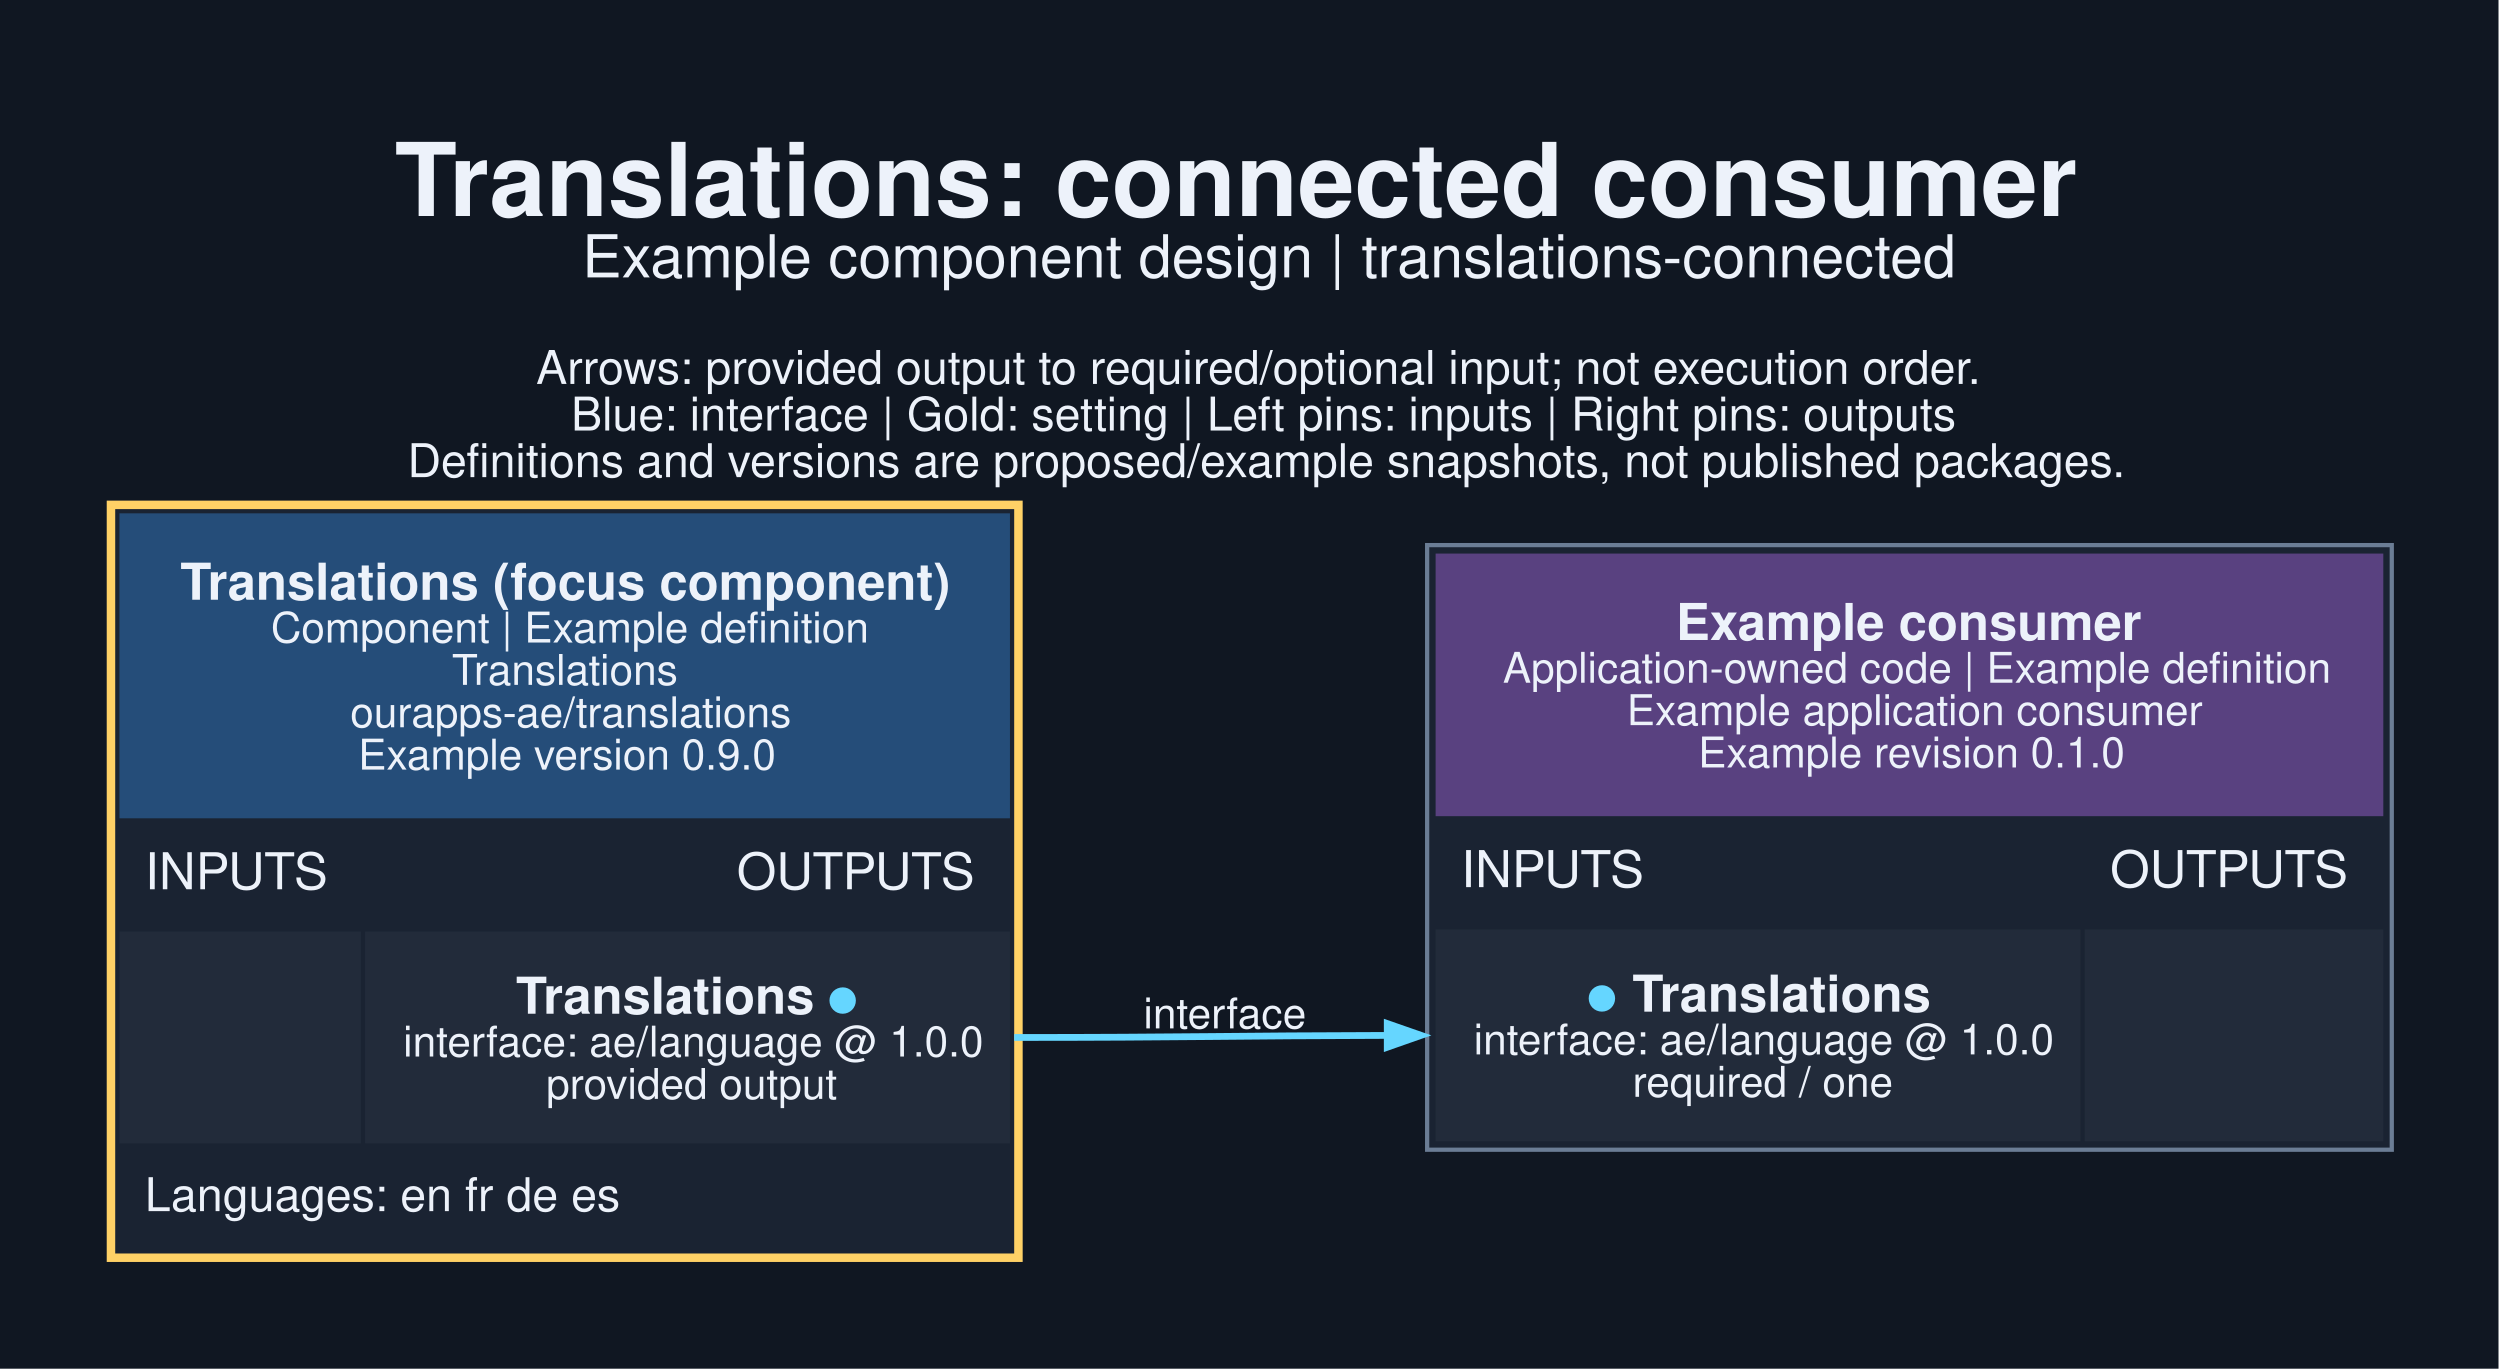
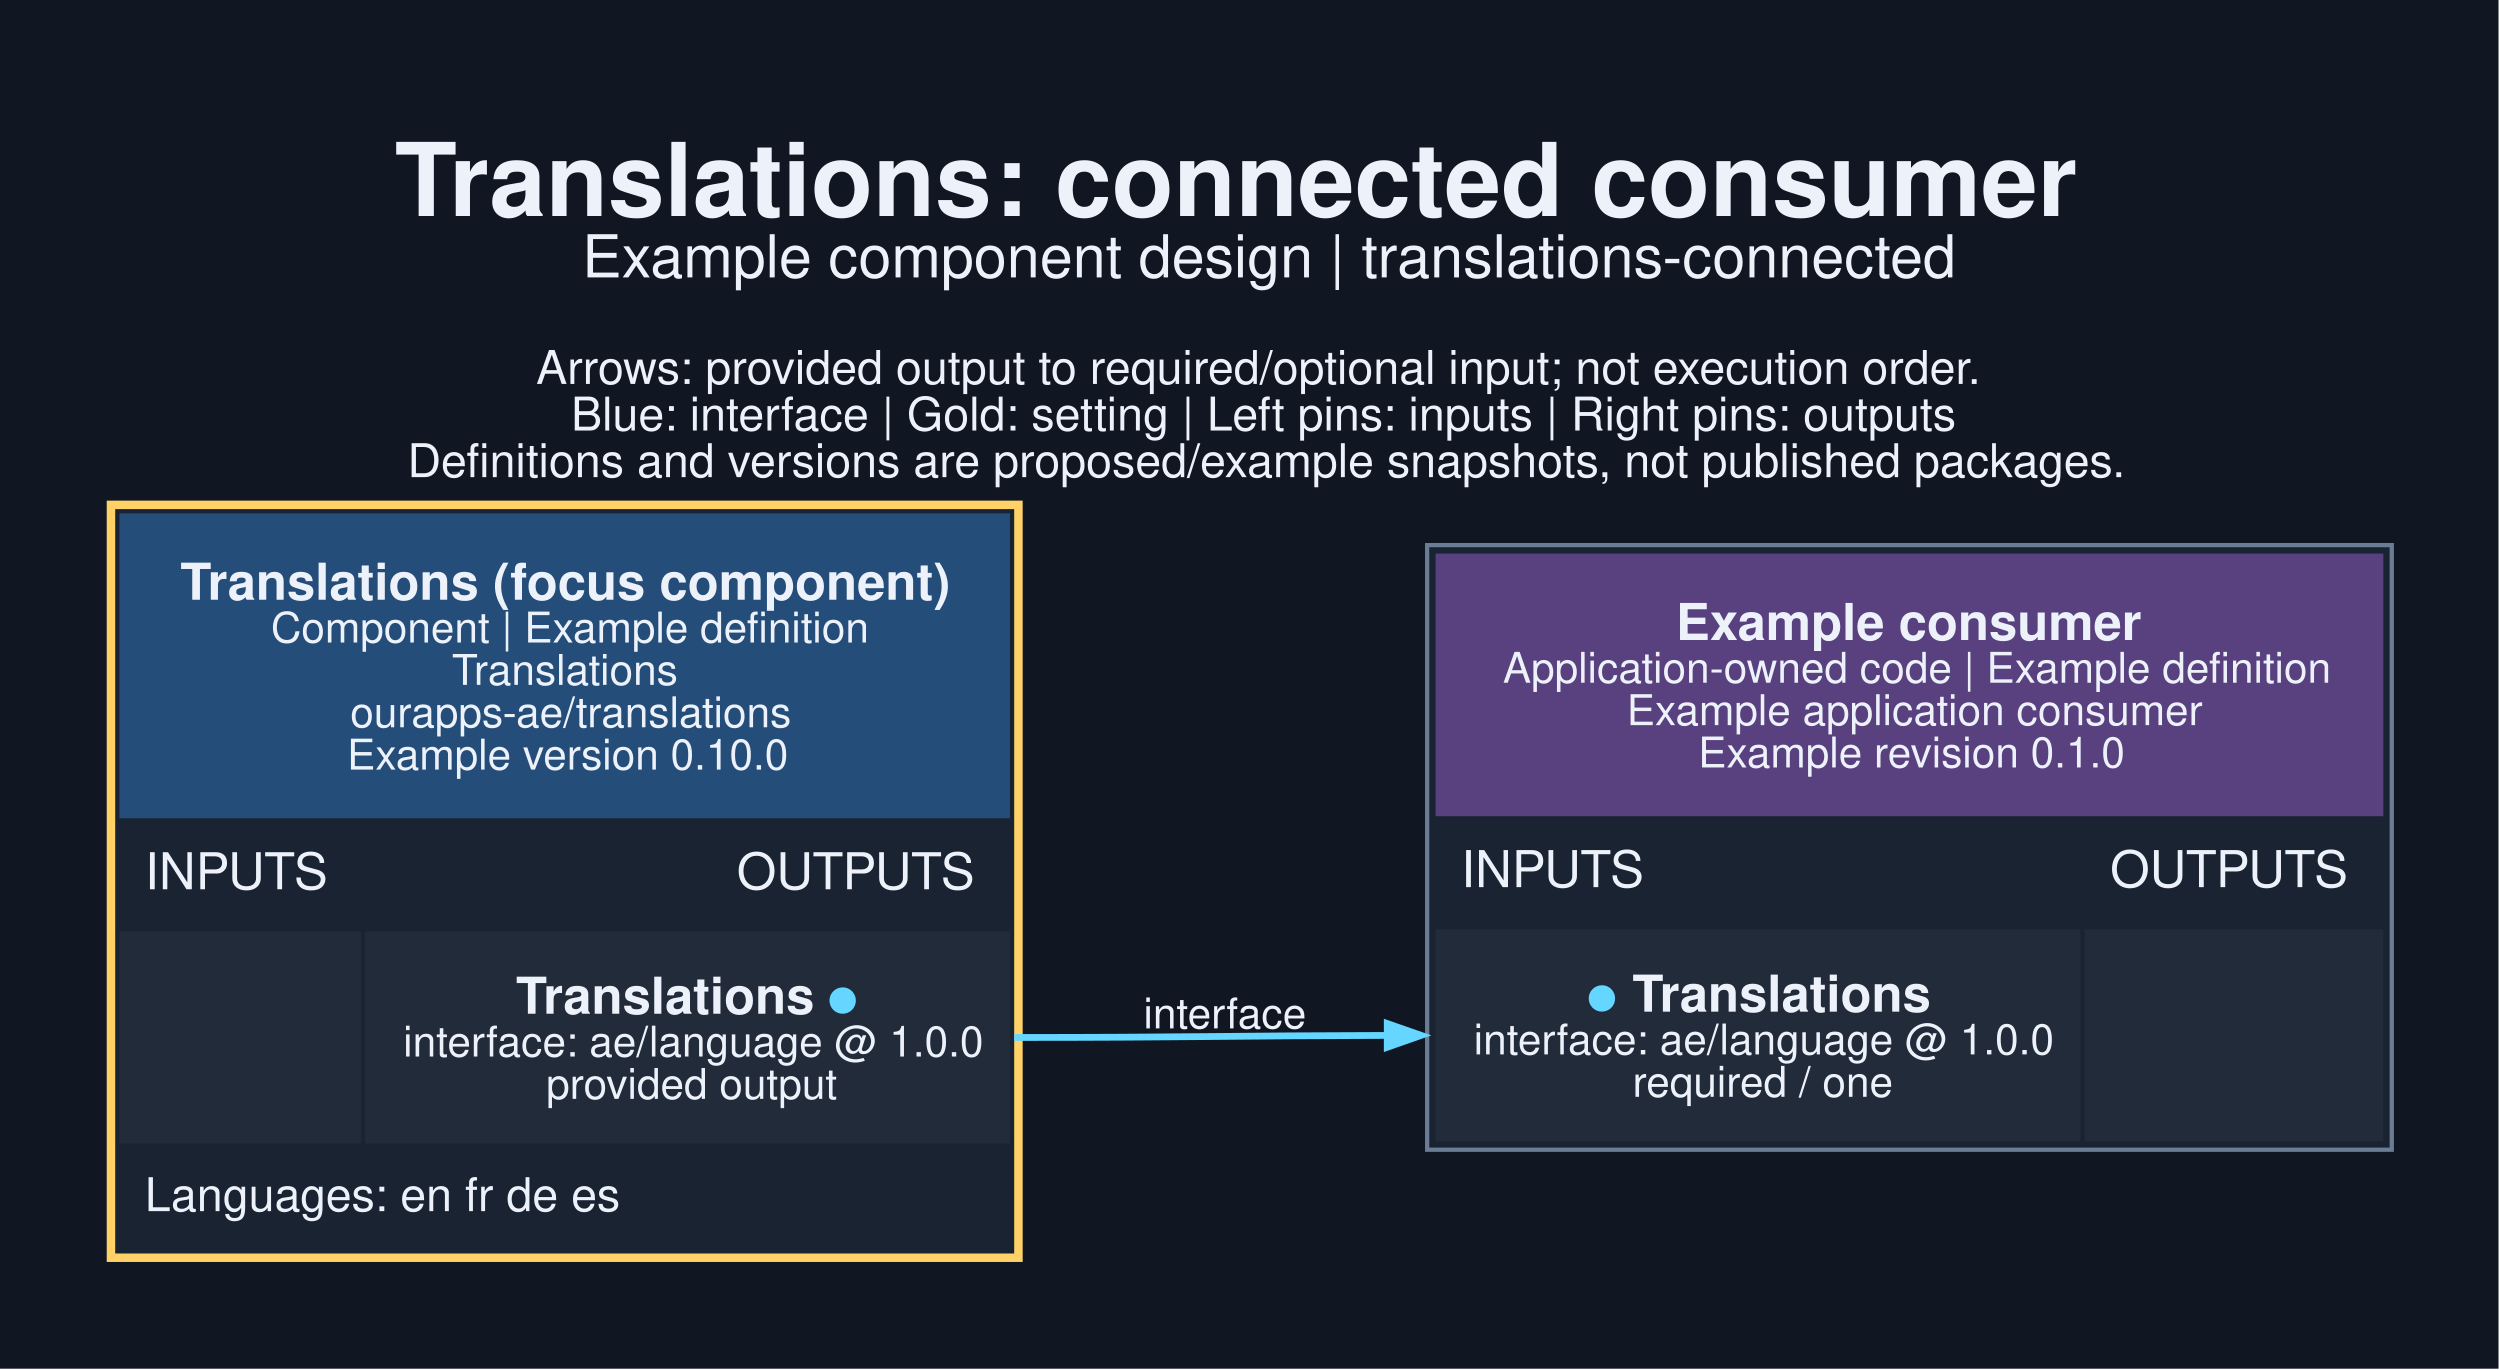
<svg xmlns="http://www.w3.org/2000/svg" width="787pt" height="431pt" viewBox="0.00 0.00 787.00 431.00">
  <g id="graph0" class="graph" transform="scale(1.33333 1.33333) rotate(0) translate(25.2 297.95)">
    <polygon fill="#101722" stroke="none" points="-25.2,25.2 -25.2,-297.95 564.7,-297.95 564.7,25.2 -25.2,25.2" />
    <text xml:space="preserve" text-anchor="start" x="68" y="-246.95" font-family="Helvetica,sans-Serif" font-weight="bold" font-size="24.00" fill="#edf2fa">Translations: connected consumer</text>
    <text xml:space="preserve" text-anchor="start" x="112.25" y="-232.45" font-family="Helvetica,sans-Serif" font-size="14.00" fill="#edf2fa">Example component design | translations-connected</text>
    <text xml:space="preserve" text-anchor="start" x="101.38" y="-207.3" font-family="Helvetica,sans-Serif" font-size="11.00" fill="#edf2fa">Arrows: provided output to required/optional input; not execution order.</text>
    <text xml:space="preserve" text-anchor="start" x="109.62" y="-196.3" font-family="Helvetica,sans-Serif" font-size="11.00" fill="#edf2fa">Blue: interface | Gold: setting | Left pins: inputs | Right pins: outputs</text>
    <text xml:space="preserve" text-anchor="start" x="71" y="-185.3" font-family="Helvetica,sans-Serif" font-size="11.00" fill="#edf2fa">Definitions and versions are proposed/example snapshots, not published packages.</text>
    <g id="node1" class="node">
      <polygon fill="#1a2332" stroke="none" points="0,0 0,-179.75 216.25,-179.75 216.25,0 0,0" />
      <polygon fill="#254d79" stroke="none" points="3,-104.75 3,-176.75 213.25,-176.75 213.25,-104.75 3,-104.75" />
      <text xml:space="preserve" text-anchor="start" x="17.38" y="-156.35" font-family="Helvetica,sans-Serif" font-weight="bold" font-size="12.00" fill="#edf2fa">Translations (focus component)</text>
      <text xml:space="preserve" text-anchor="start" x="38.75" y="-146.25" font-family="Helvetica,sans-Serif" font-size="10.00" fill="#edf2fa">Component | Example definition</text>
      <text xml:space="preserve" text-anchor="start" x="81.5" y="-136.25" font-family="Helvetica,sans-Serif" font-size="10.00" fill="#edf2fa">Translations</text>
      <text xml:space="preserve" text-anchor="start" x="57.5" y="-126.25" font-family="Helvetica,sans-Serif" font-size="10.00" fill="#edf2fa">ourapps-ae/translations</text>
-       <text xml:space="preserve" text-anchor="start" x="59.38" y="-116.25" font-family="Helvetica,sans-Serif" font-size="10.00" fill="#edf2fa">Example version 0.9.0</text>
+       <text xml:space="preserve" text-anchor="start" x="56.75" y="-116.25" font-family="Helvetica,sans-Serif" font-size="10.00" fill="#edf2fa">Example version 0.10.0</text>
      <text xml:space="preserve" text-anchor="start" x="9" y="-88" font-family="Helvetica,sans-Serif" font-size="12.00" fill="#edf2fa">INPUTS</text>
      <text xml:space="preserve" text-anchor="start" x="148.75" y="-88" font-family="Helvetica,sans-Serif" font-size="12.00" fill="#edf2fa">OUTPUTS</text>
      <polygon fill="#222b3a" stroke="none" points="3,-28 3,-78 60,-78 60,-28 3,-28" />
      <polygon fill="#222b3a" stroke="none" points="61,-28 61,-78 213.25,-78 213.25,-28 61,-28" />
      <text xml:space="preserve" text-anchor="start" x="96.62" y="-58.6" font-family="Helvetica,sans-Serif" font-weight="bold" font-size="12.00" fill="#edf2fa">Translations </text>
      <text xml:space="preserve" text-anchor="start" x="170.12" y="-58.6" font-family="Helvetica,sans-Serif" font-weight="bold" font-size="12.00" fill="#65d6ff">●</text>
      <text xml:space="preserve" text-anchor="start" x="70" y="-48.5" font-family="Helvetica,sans-Serif" font-size="10.00" fill="#edf2fa">interface: ae/language @ 1.0.0</text>
      <text xml:space="preserve" text-anchor="start" x="103.75" y="-38.5" font-family="Helvetica,sans-Serif" font-size="10.00" fill="#edf2fa">provided output</text>
      <text xml:space="preserve" text-anchor="start" x="9" y="-12" font-family="Helvetica,sans-Serif" font-size="11.00" fill="#edf2fa">Languages: en fr de es</text>
      <polygon fill="none" stroke="#ffd166" stroke-width="2" points="1,-1 1,-178.75 215.25,-178.75 215.25,-1 1,-1" />
    </g>
    <g id="node2" class="node">
      <polygon fill="#1a2332" stroke="none" points="311.75,-26.5 311.75,-169.25 539.5,-169.25 539.5,-26.5 311.75,-26.5" />
      <polygon fill="#594180" stroke="none" points="313.75,-105.25 313.75,-167.25 537.5,-167.25 537.5,-105.25 313.75,-105.25" />
      <text xml:space="preserve" text-anchor="start" x="370.5" y="-146.85" font-family="Helvetica,sans-Serif" font-weight="bold" font-size="12.00" fill="#edf2fa">Example consumer</text>
      <text xml:space="preserve" text-anchor="start" x="329.62" y="-136.75" font-family="Helvetica,sans-Serif" font-size="10.00" fill="#edf2fa">Application-owned code | Example definition</text>
      <text xml:space="preserve" text-anchor="start" x="358.88" y="-126.75" font-family="Helvetica,sans-Serif" font-size="10.00" fill="#edf2fa">Example application consumer</text>
      <text xml:space="preserve" text-anchor="start" x="375.75" y="-116.75" font-family="Helvetica,sans-Serif" font-size="10.00" fill="#edf2fa">Example revision 0.1.0</text>
      <text xml:space="preserve" text-anchor="start" x="319.75" y="-88.5" font-family="Helvetica,sans-Serif" font-size="12.00" fill="#edf2fa">INPUTS</text>
      <text xml:space="preserve" text-anchor="start" x="473" y="-88.5" font-family="Helvetica,sans-Serif" font-size="12.00" fill="#edf2fa">OUTPUTS</text>
      <polygon fill="#222b3a" stroke="none" points="313.75,-28.5 313.75,-78.5 466,-78.5 466,-28.5 313.75,-28.5" />
      <text xml:space="preserve" text-anchor="start" x="349.38" y="-59.1" font-family="Helvetica,sans-Serif" font-weight="bold" font-size="12.00" fill="#65d6ff">●</text>
      <text xml:space="preserve" text-anchor="start" x="356.88" y="-59.1" font-family="Helvetica,sans-Serif" font-weight="bold" font-size="12.00" fill="#edf2fa"> Translations</text>
      <text xml:space="preserve" text-anchor="start" x="322.75" y="-49" font-family="Helvetica,sans-Serif" font-size="10.00" fill="#edf2fa">interface: ae/language @ 1.0.0</text>
      <text xml:space="preserve" text-anchor="start" x="360.25" y="-39" font-family="Helvetica,sans-Serif" font-size="10.00" fill="#edf2fa">required / one</text>
      <polygon fill="#222b3a" stroke="none" points="467,-28.5 467,-78.5 537.5,-78.5 537.5,-28.5 467,-28.5" />
      <polygon fill="none" stroke="#6b7d95" points="311.75,-26.5 311.75,-169.25 539.5,-169.25 539.5,-26.5 311.75,-26.5" />
    </g>
    <g id="edge1" class="edge">
      <path fill="none" stroke="#65d6ff" stroke-width="1.6" d="M214.25,-53C254.44,-53 266.96,-53.42 302.6,-53.49" />
      <polygon fill="#65d6ff" stroke="#65d6ff" stroke-width="1.6" points="302.33,-56.29 310.33,-53.5 302.33,-50.69 302.33,-56.29" />
      <text xml:space="preserve" text-anchor="middle" x="264" y="-55.15" font-family="Helvetica,sans-Serif" font-size="10.00" fill="#edf2fa">interface</text>
    </g>
  </g>
</svg>
